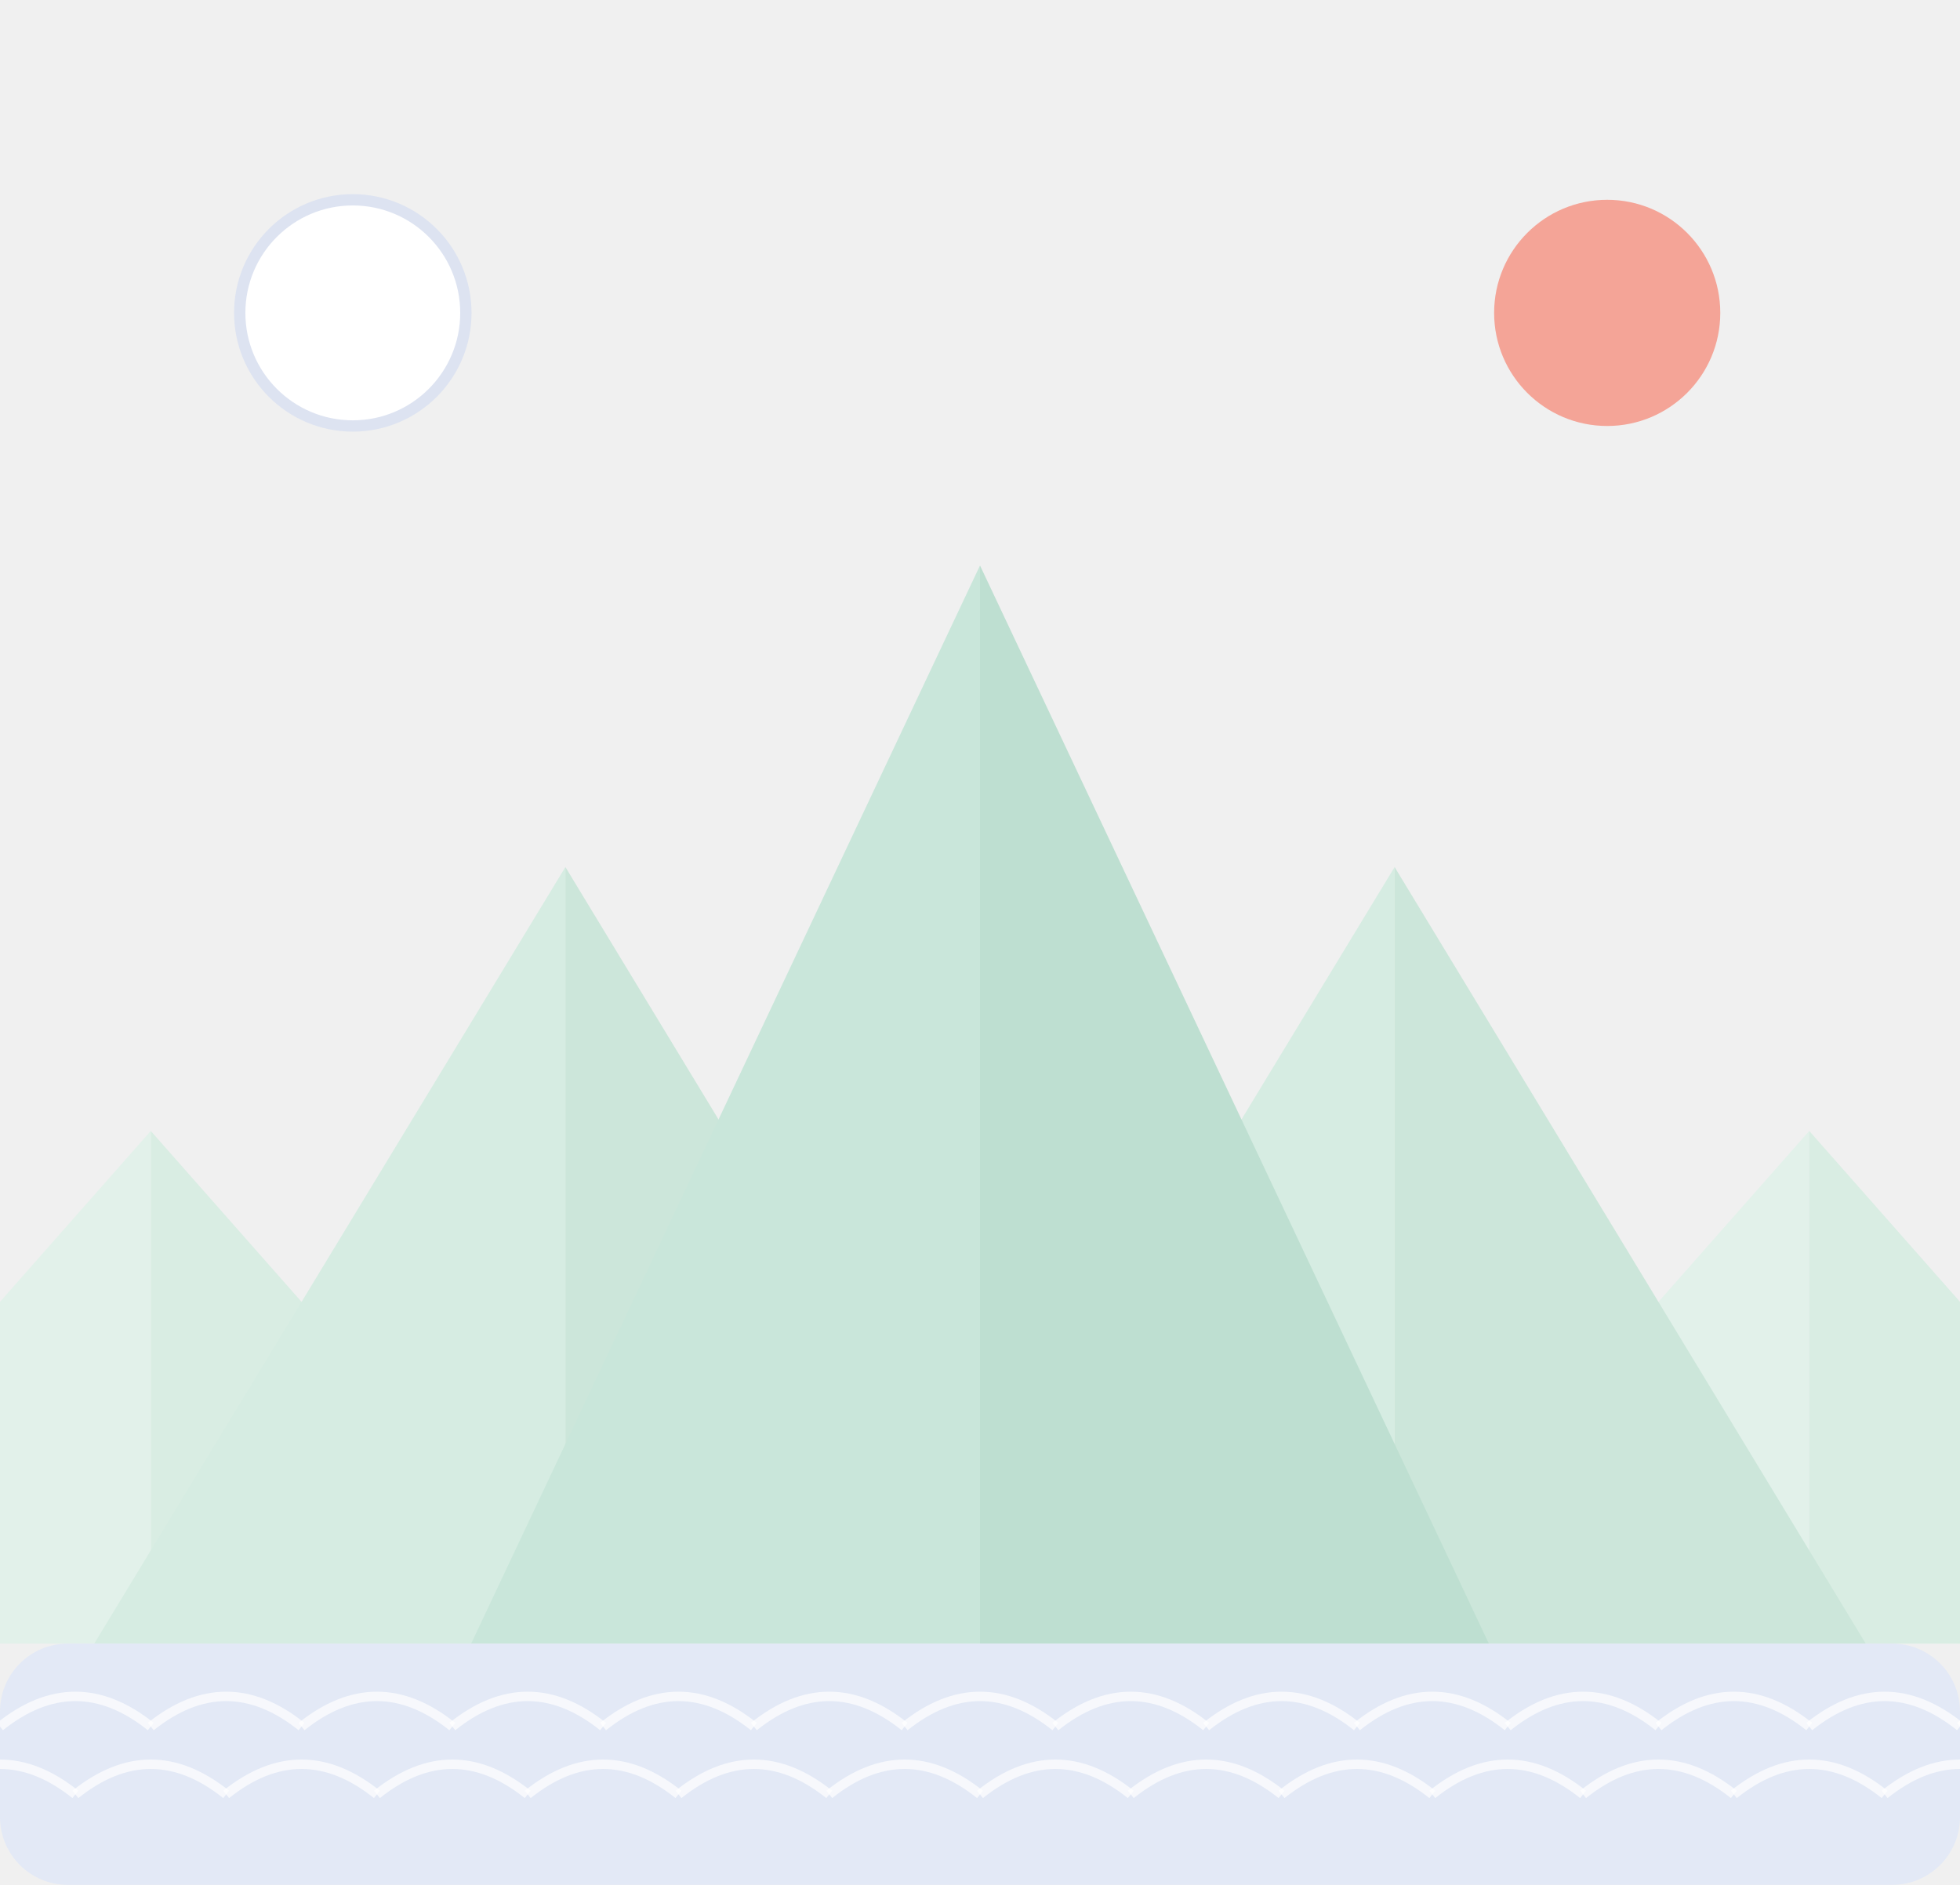
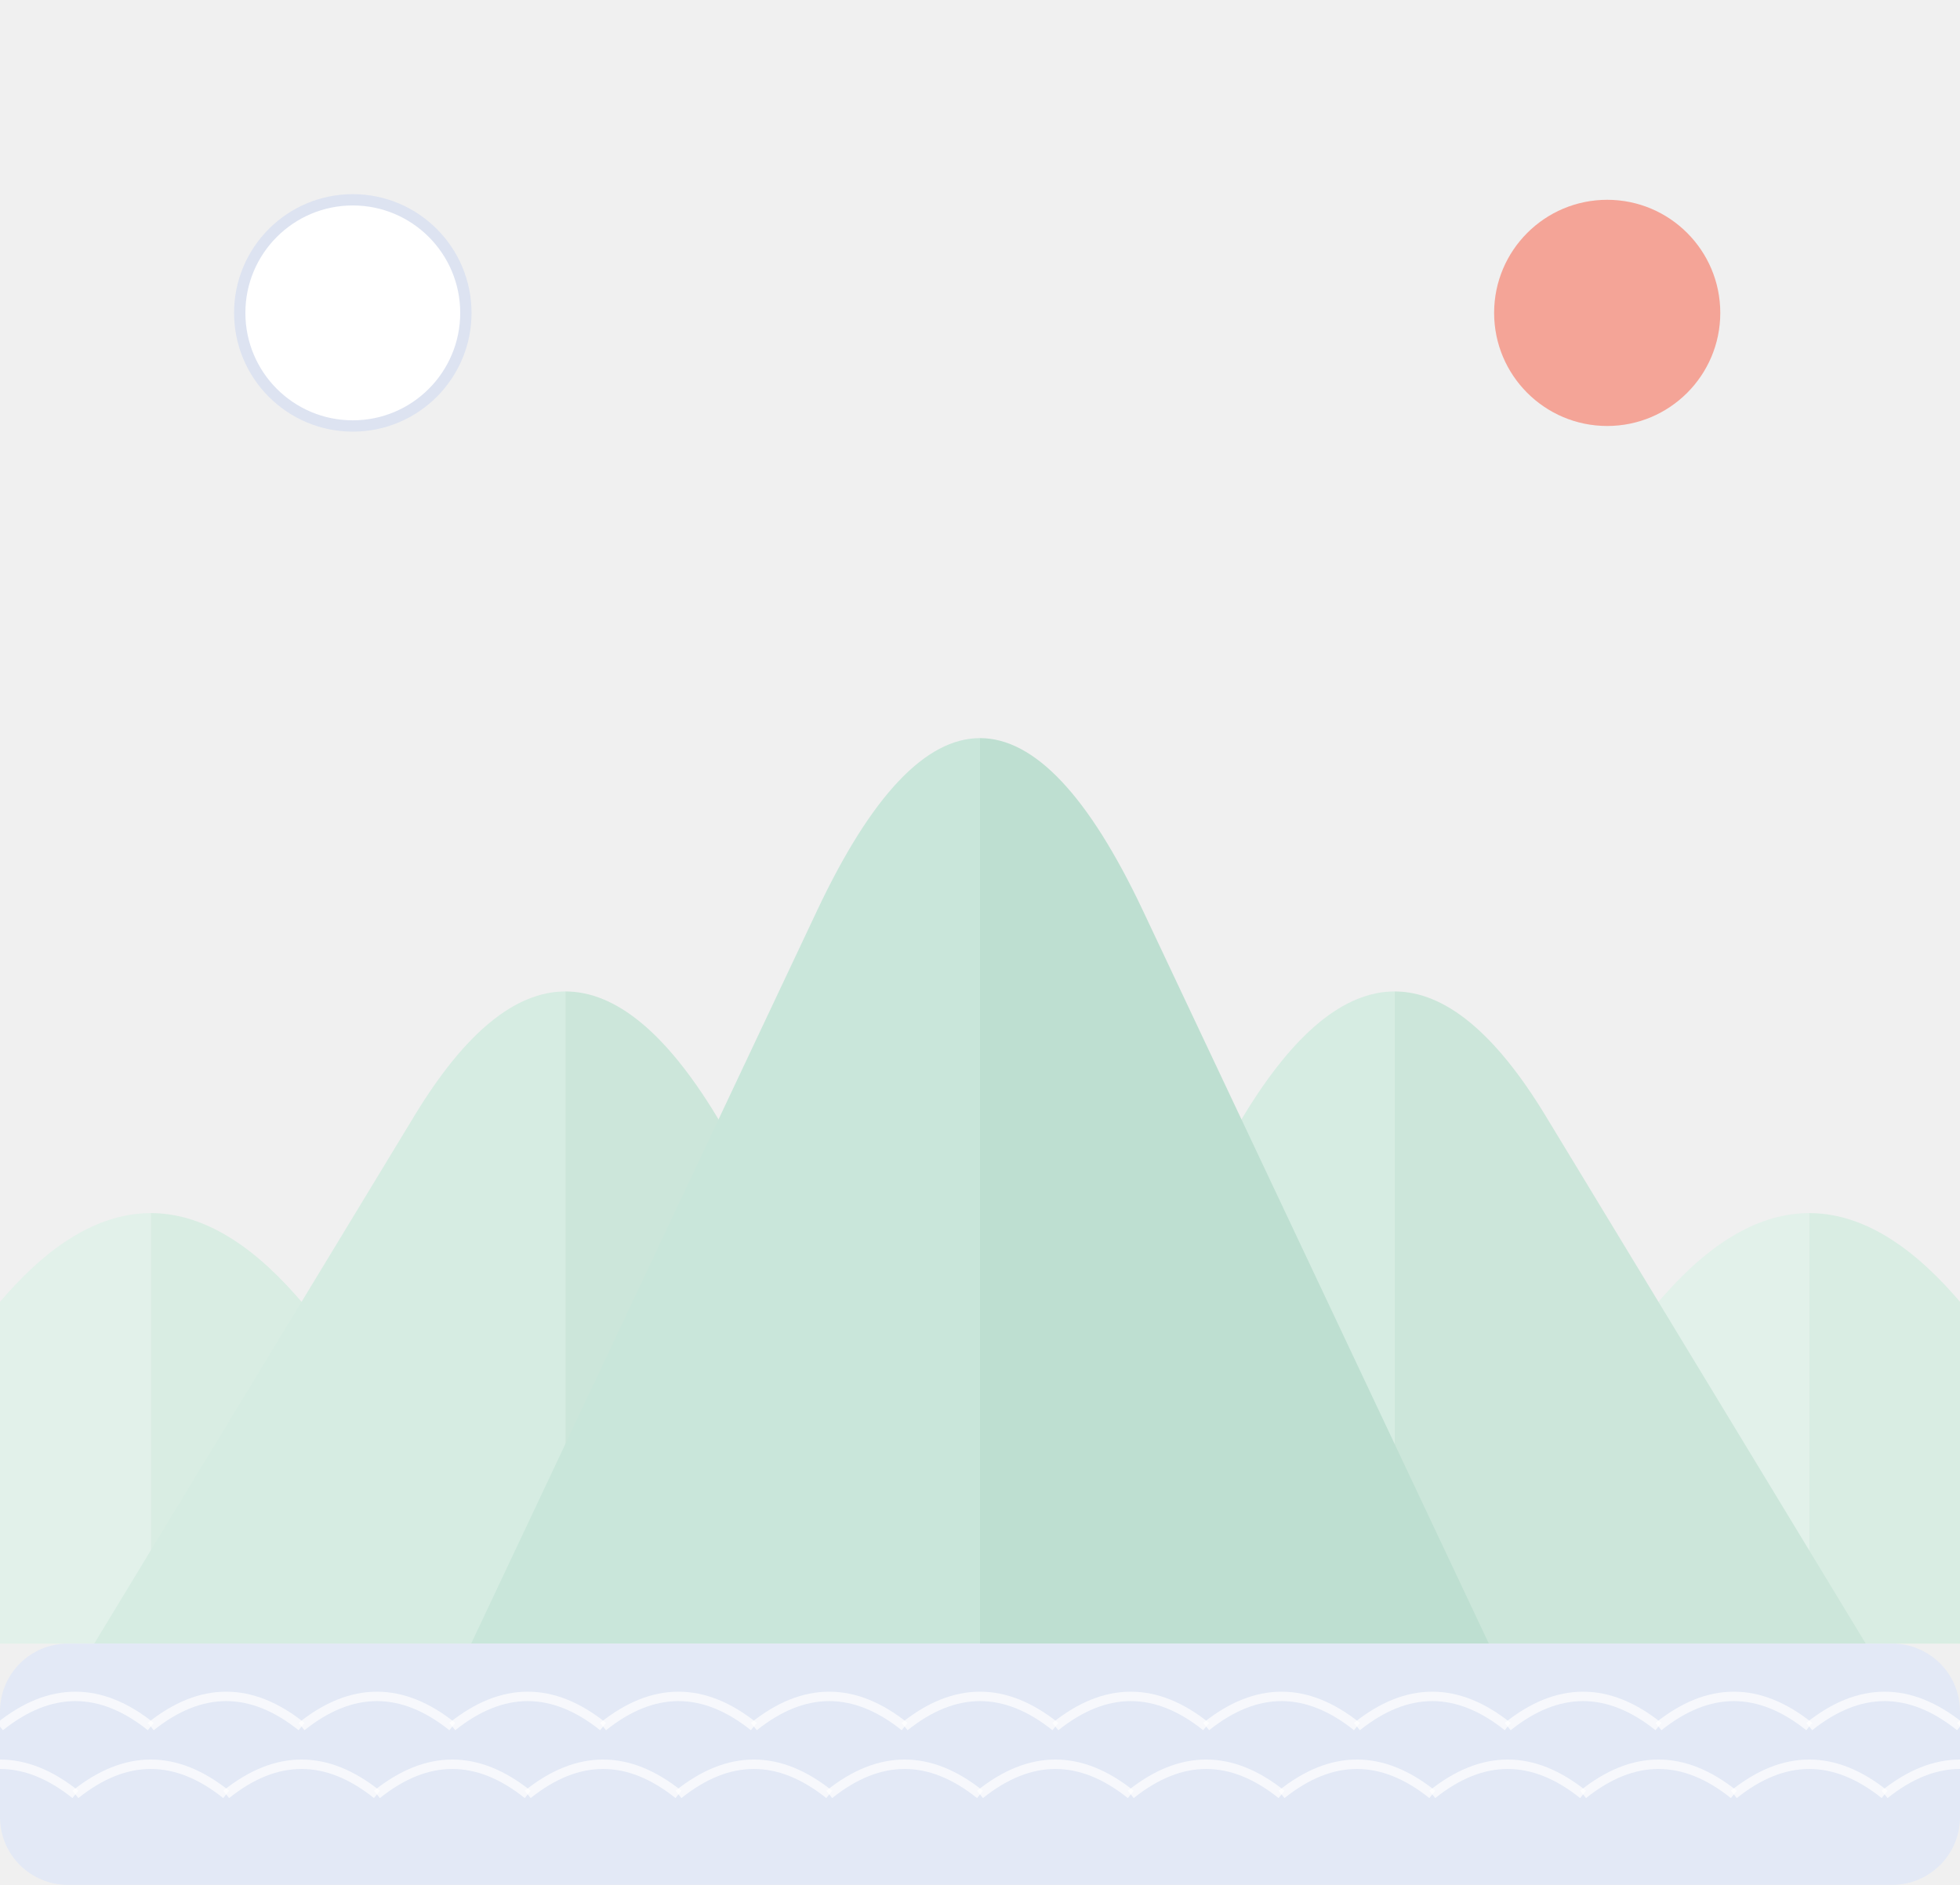
<svg xmlns="http://www.w3.org/2000/svg" viewBox="0 0 520 500" width="520" height="500" aria-hidden="true">
  <circle cx="93.6" cy="83" r="30" fill="#FFFFFF" stroke="#DDE3F1" stroke-width="3" />
  <circle cx="426.4" cy="83" r="30" fill="#F4A497" />
-   <path d="M-80 436L40 300L40 436Z" fill="#E2F1EA" />
-   <path d="M40 300L160 436L40 436Z" fill="#D9EDE3" />
-   <path d="M360 436L480 300L480 436Z" fill="#E2F1EA" />
-   <path d="M480 300L600 436L480 436Z" fill="#D9EDE3" />
-   <path d="M25 436L150 230L150 436Z" fill="#D6ECE2" />
-   <path d="M150 230L275 436L150 436Z" fill="#CCE6DA" />
-   <path d="M245 436L370 230L370 436Z" fill="#D6ECE2" />
-   <path d="M370 230L495 436L370 436Z" fill="#CCE6DA" />
-   <path d="M125 436L260 150L260 436Z" fill="#C9E6DA" />
-   <path d="M260 150L395 436L260 436Z" fill="#BEDFD1" />
+   <path d="M-80 436L1.6 343.5Q20.8 321.8 40 321.8L40 436Z" fill="#E2F1EA" />
+   <path d="M40 321.8Q59.2 321.8 78.4 343.5L160 436L40 436Z" fill="#D9EDE3" />
+   <path d="M360 436L441.6 343.5Q460.8 321.8 480 321.8L480 436Z" fill="#E2F1EA" />
+   <path d="M480 321.8Q499.2 321.8 518.4 343.5L600 436L480 436Z" fill="#D9EDE3" />
+   <path d="M25 436L110 295.9Q130 263 150 263L150 436Z" fill="#D6ECE2" />
+   <path d="M150 263Q170 263 190 295.9L275 436L150 436Z" fill="#CCE6DA" />
+   <path d="M245 436L330 295.9Q350 263 370 263L370 436Z" fill="#D6ECE2" />
+   <path d="M370 263Q390 263 410 295.9L495 436L370 436Z" fill="#CCE6DA" />
+   <path d="M125 436L216.8 241.5Q238.4 195.8 260 195.8L260 436Z" fill="#C9E6DA" />
+   <path d="M260 195.8Q281.6 195.8 303.2 241.5L395 436L260 436Z" fill="#BEDFD1" />
  <rect y="436" width="520" height="64" rx="18" fill="#E3E9F6" />
  <path d="M0 458q20 -16 40 0" fill="none" stroke="#FFFFFF" stroke-width="2.5" opacity="0.7" />
  <path d="M40 458q20 -16 40 0" fill="none" stroke="#FFFFFF" stroke-width="2.5" opacity="0.7" />
  <path d="M80 458q20 -16 40 0" fill="none" stroke="#FFFFFF" stroke-width="2.5" opacity="0.7" />
  <path d="M120 458q20 -16 40 0" fill="none" stroke="#FFFFFF" stroke-width="2.5" opacity="0.7" />
  <path d="M160 458q20 -16 40 0" fill="none" stroke="#FFFFFF" stroke-width="2.5" opacity="0.7" />
  <path d="M200 458q20 -16 40 0" fill="none" stroke="#FFFFFF" stroke-width="2.5" opacity="0.7" />
  <path d="M240 458q20 -16 40 0" fill="none" stroke="#FFFFFF" stroke-width="2.5" opacity="0.7" />
  <path d="M280 458q20 -16 40 0" fill="none" stroke="#FFFFFF" stroke-width="2.5" opacity="0.7" />
  <path d="M320 458q20 -16 40 0" fill="none" stroke="#FFFFFF" stroke-width="2.5" opacity="0.7" />
  <path d="M360 458q20 -16 40 0" fill="none" stroke="#FFFFFF" stroke-width="2.5" opacity="0.7" />
  <path d="M400 458q20 -16 40 0" fill="none" stroke="#FFFFFF" stroke-width="2.5" opacity="0.7" />
  <path d="M440 458q20 -16 40 0" fill="none" stroke="#FFFFFF" stroke-width="2.5" opacity="0.7" />
  <path d="M480 458q20 -16 40 0" fill="none" stroke="#FFFFFF" stroke-width="2.5" opacity="0.7" />
  <path d="M520 458q20 -16 40 0" fill="none" stroke="#FFFFFF" stroke-width="2.5" opacity="0.7" />
  <path d="M560 458q20 -16 40 0" fill="none" stroke="#FFFFFF" stroke-width="2.5" opacity="0.7" />
  <path d="M-20 476q20 -16 40 0" fill="none" stroke="#FFFFFF" stroke-width="2.5" opacity="0.7" />
  <path d="M20 476q20 -16 40 0" fill="none" stroke="#FFFFFF" stroke-width="2.5" opacity="0.7" />
  <path d="M60 476q20 -16 40 0" fill="none" stroke="#FFFFFF" stroke-width="2.5" opacity="0.7" />
  <path d="M100 476q20 -16 40 0" fill="none" stroke="#FFFFFF" stroke-width="2.5" opacity="0.7" />
  <path d="M140 476q20 -16 40 0" fill="none" stroke="#FFFFFF" stroke-width="2.5" opacity="0.7" />
  <path d="M180 476q20 -16 40 0" fill="none" stroke="#FFFFFF" stroke-width="2.5" opacity="0.7" />
  <path d="M220 476q20 -16 40 0" fill="none" stroke="#FFFFFF" stroke-width="2.5" opacity="0.7" />
  <path d="M260 476q20 -16 40 0" fill="none" stroke="#FFFFFF" stroke-width="2.5" opacity="0.7" />
  <path d="M300 476q20 -16 40 0" fill="none" stroke="#FFFFFF" stroke-width="2.5" opacity="0.7" />
  <path d="M340 476q20 -16 40 0" fill="none" stroke="#FFFFFF" stroke-width="2.5" opacity="0.7" />
  <path d="M380 476q20 -16 40 0" fill="none" stroke="#FFFFFF" stroke-width="2.5" opacity="0.7" />
  <path d="M420 476q20 -16 40 0" fill="none" stroke="#FFFFFF" stroke-width="2.5" opacity="0.7" />
  <path d="M460 476q20 -16 40 0" fill="none" stroke="#FFFFFF" stroke-width="2.5" opacity="0.7" />
  <path d="M500 476q20 -16 40 0" fill="none" stroke="#FFFFFF" stroke-width="2.5" opacity="0.7" />
  <path d="M540 476q20 -16 40 0" fill="none" stroke="#FFFFFF" stroke-width="2.5" opacity="0.7" />
</svg>
